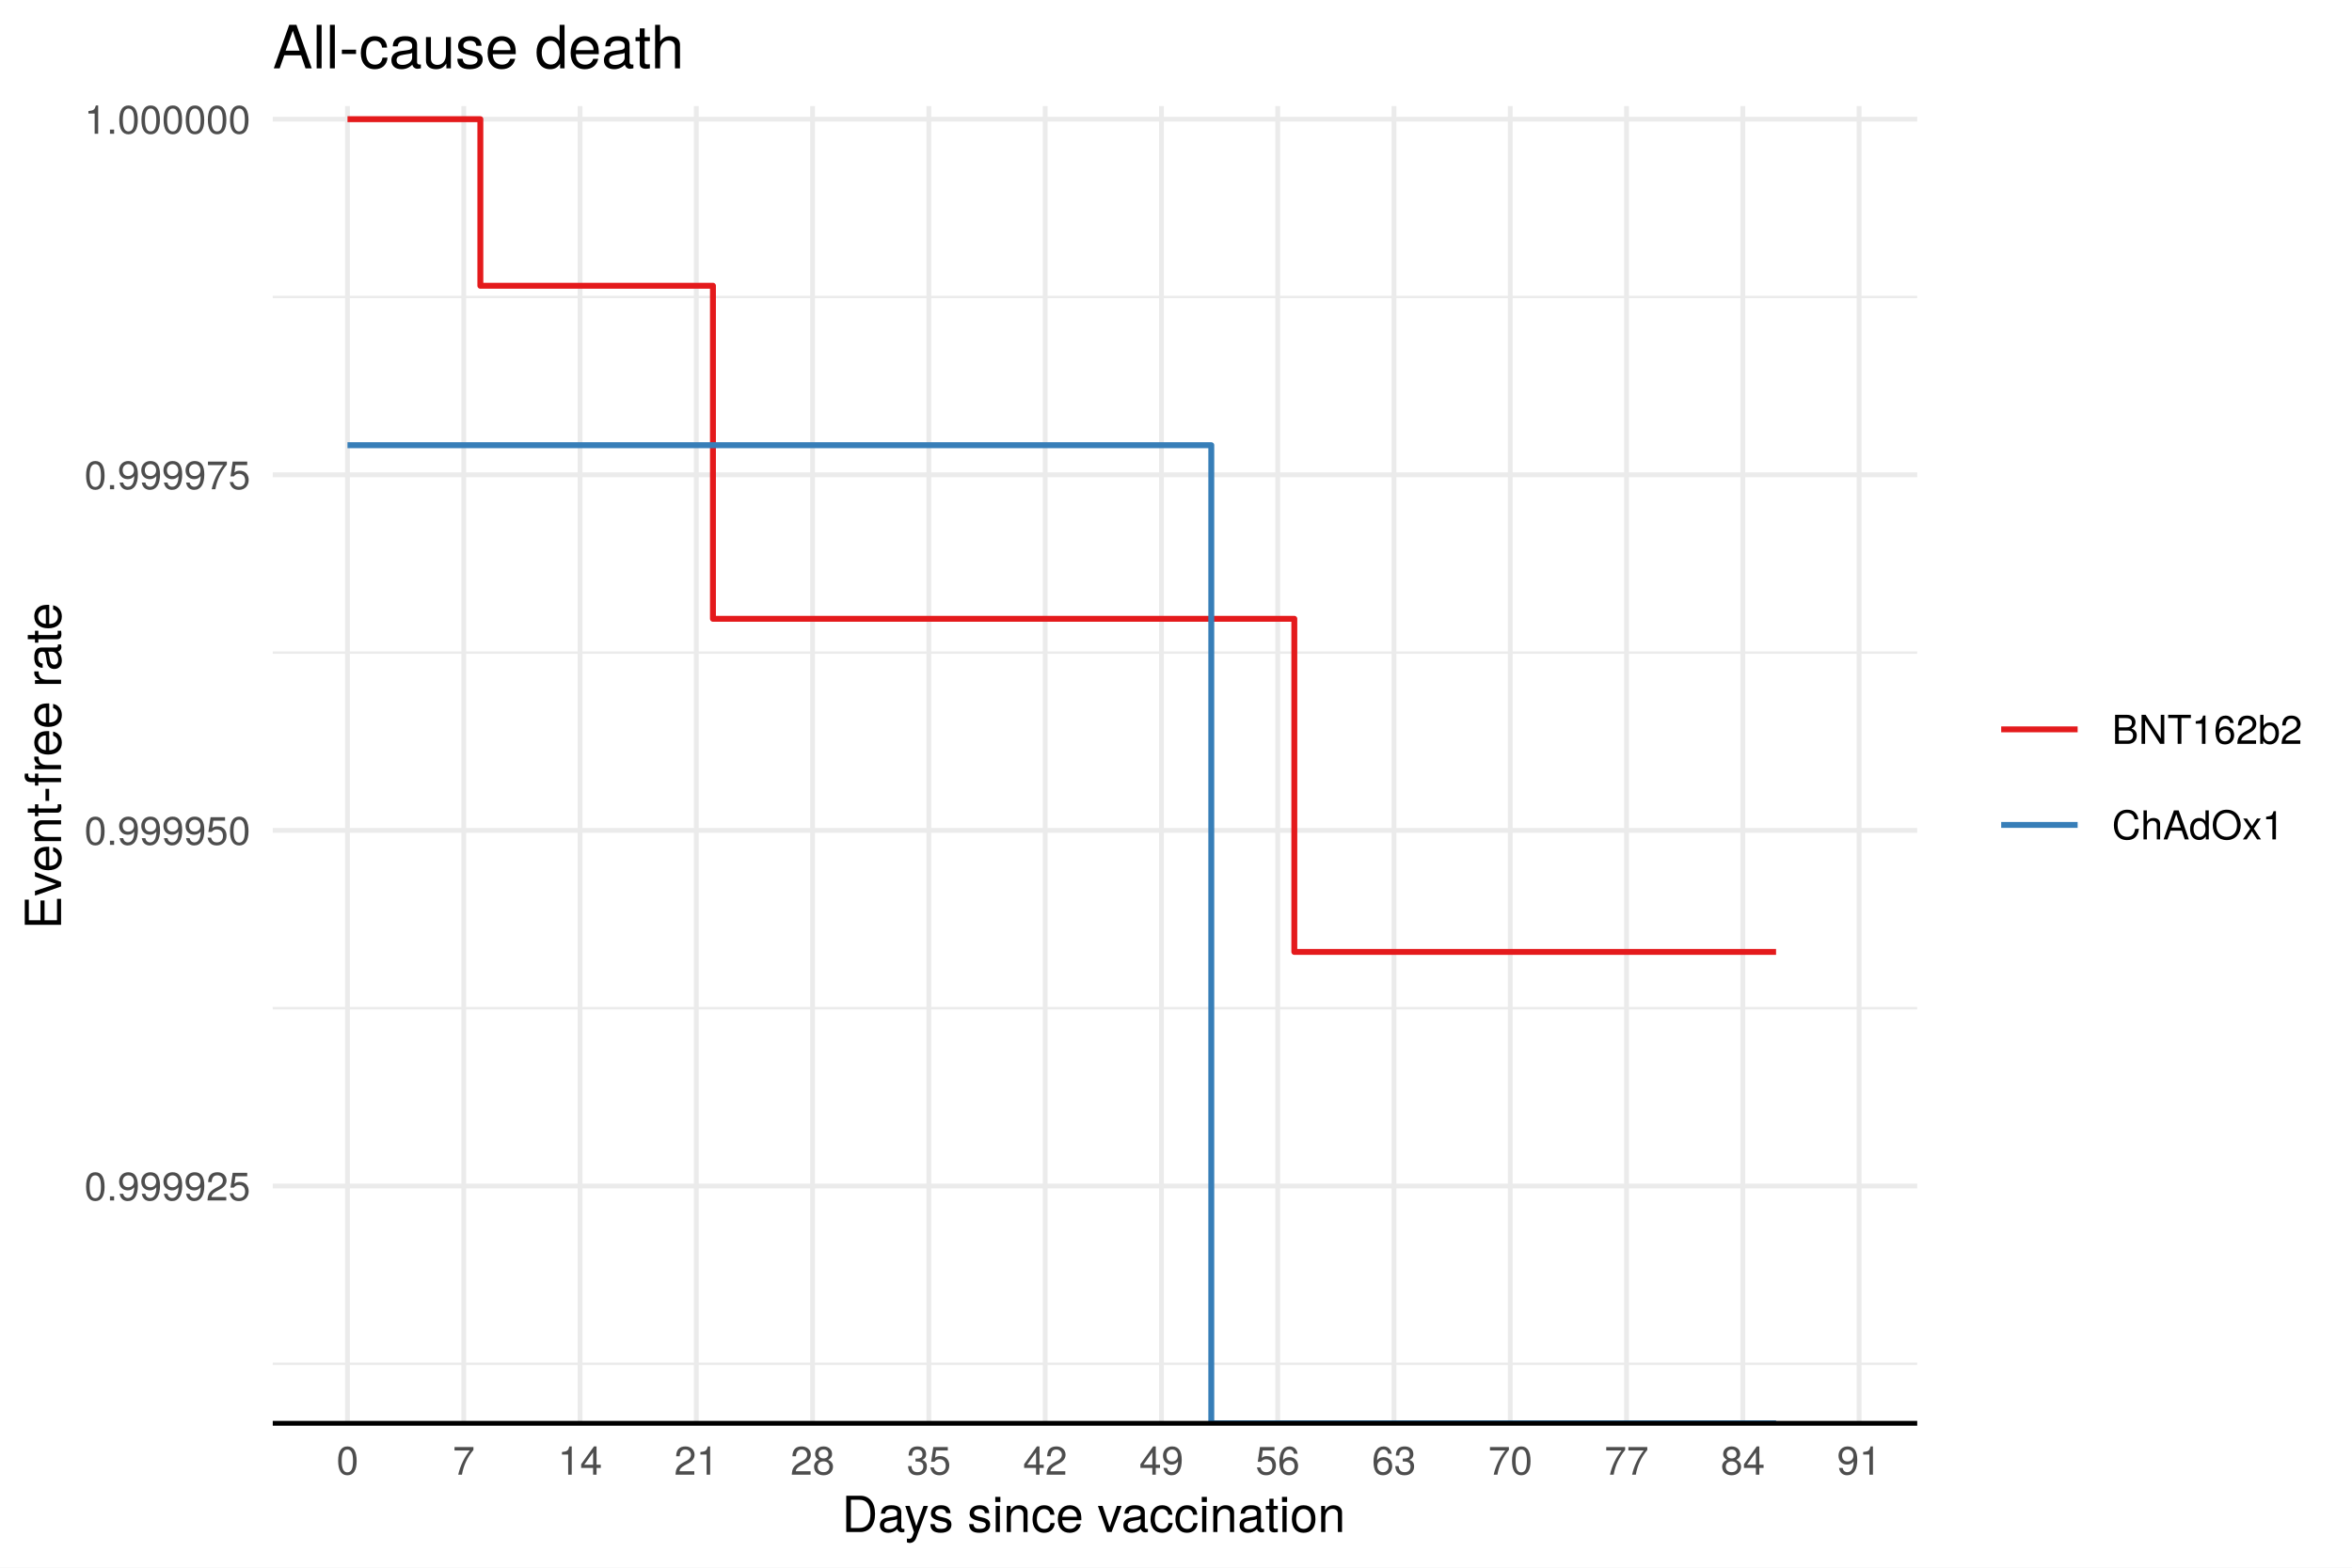
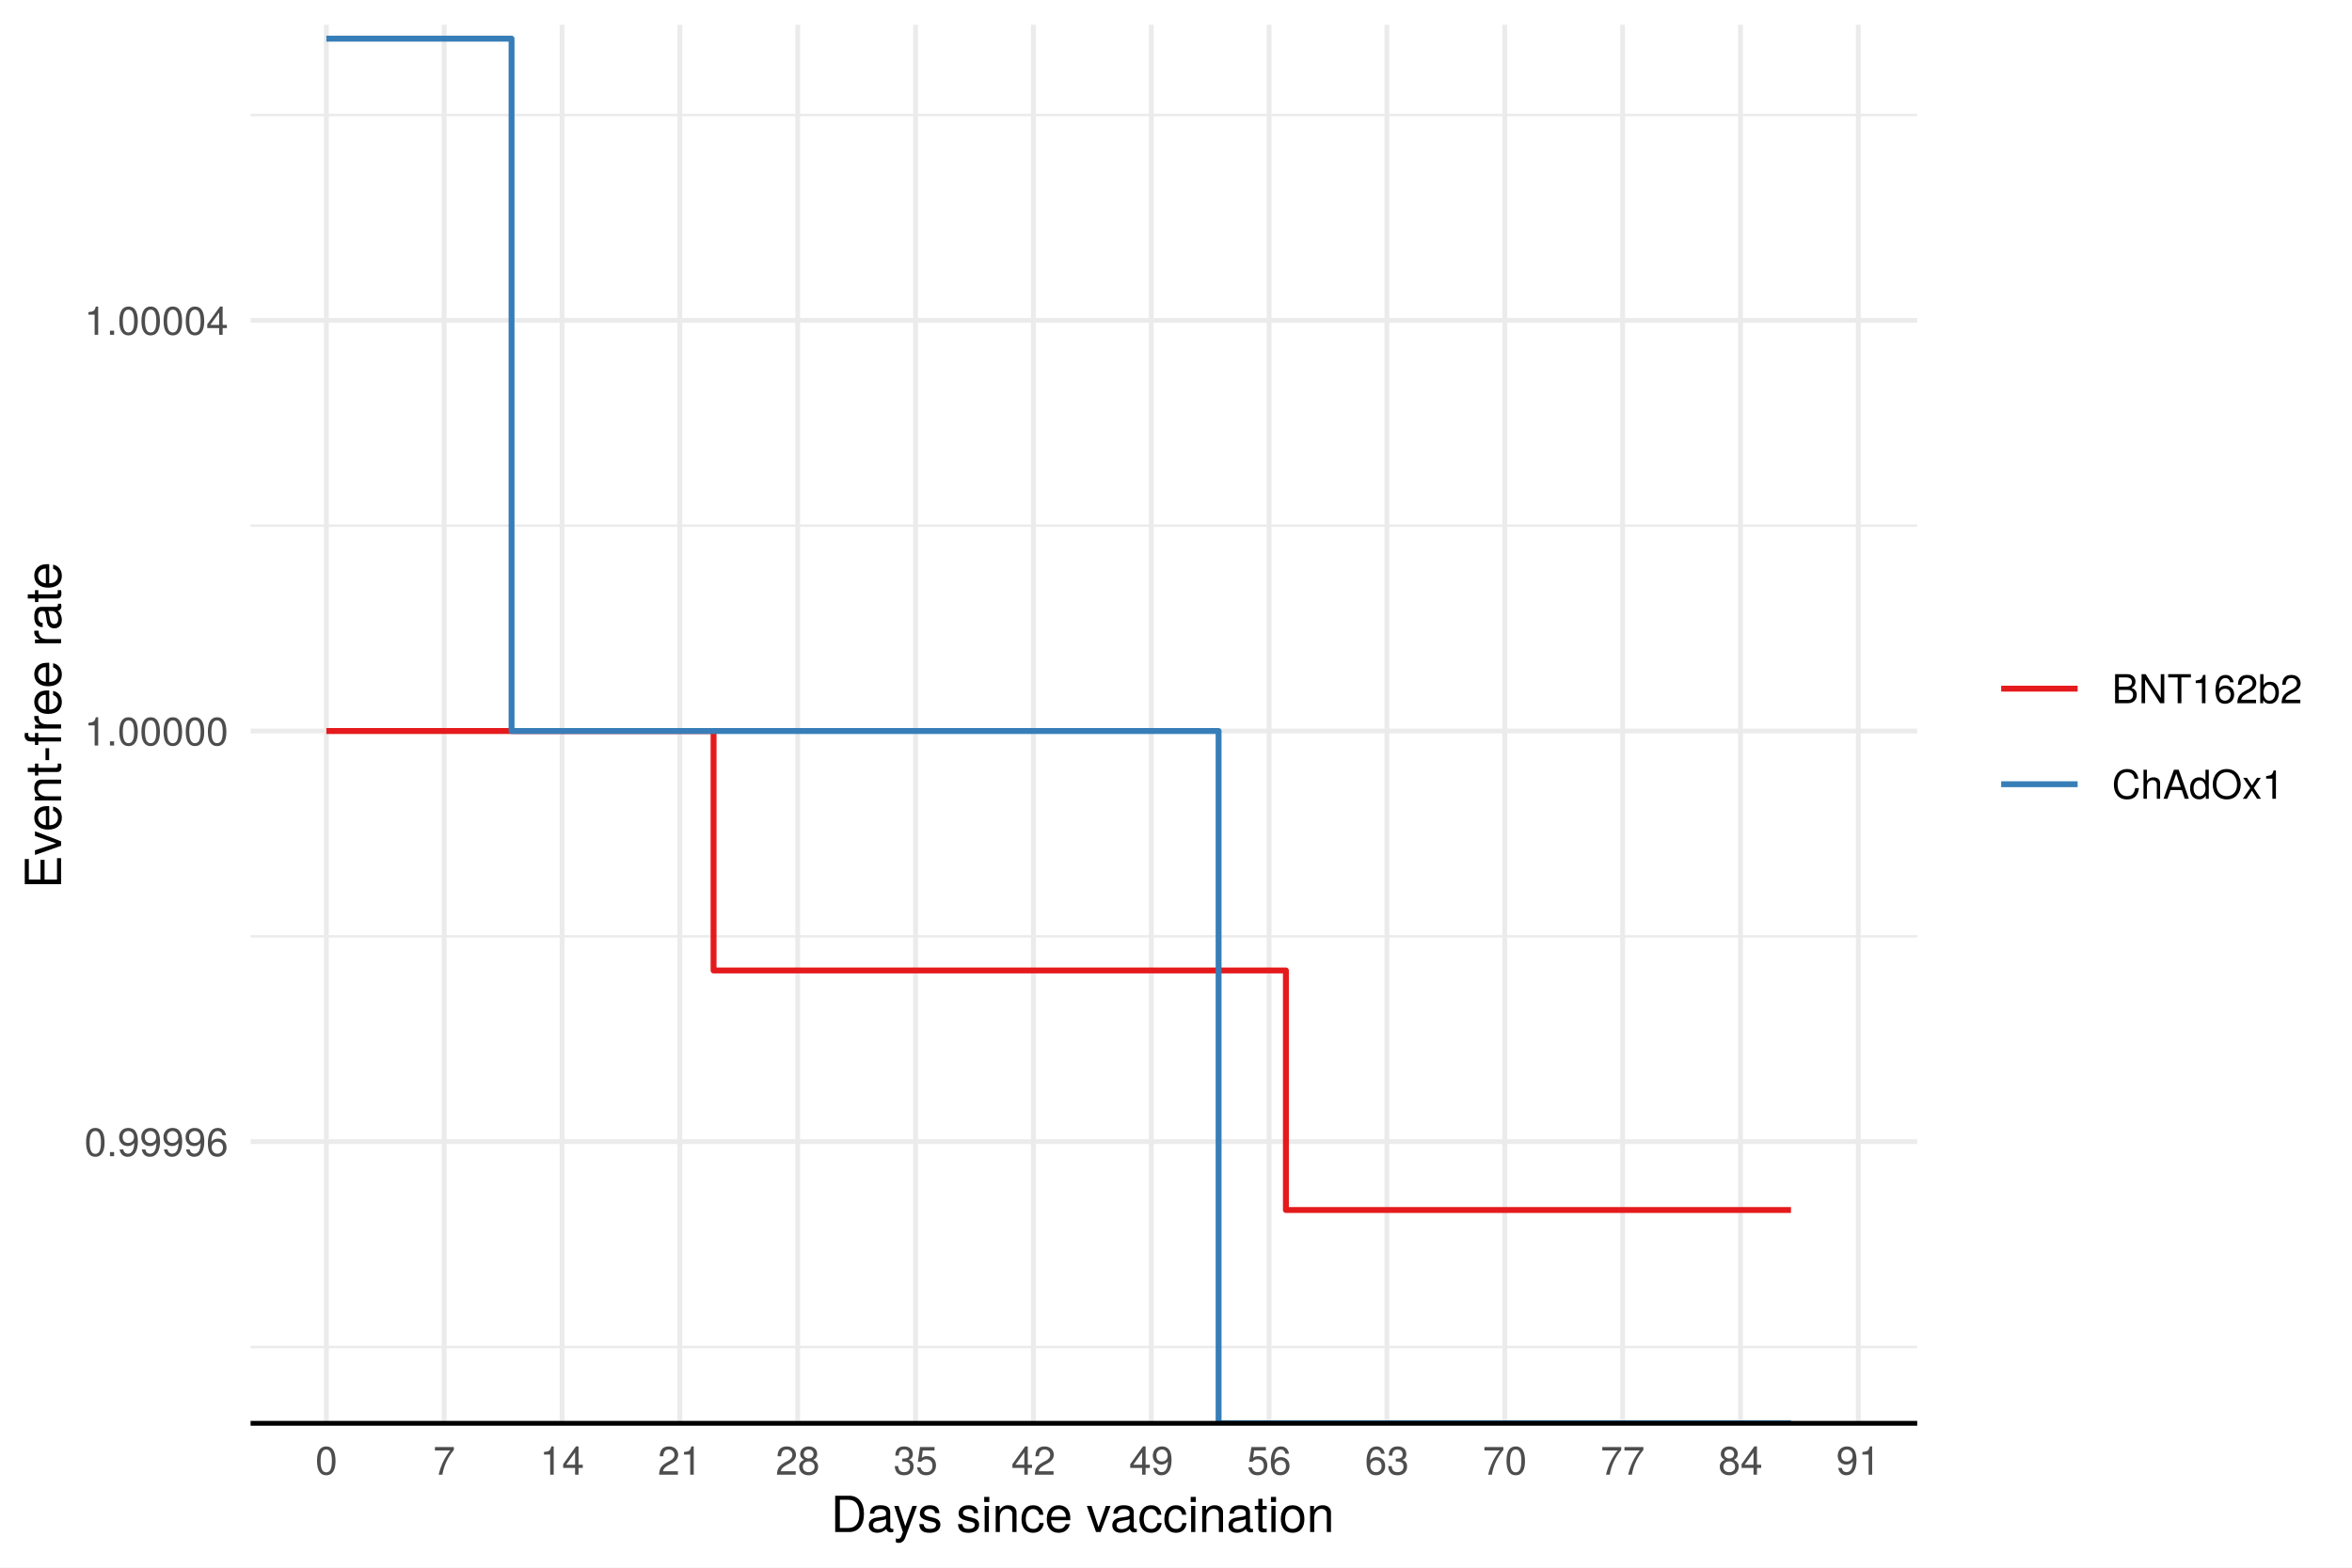
<svg xmlns="http://www.w3.org/2000/svg" viewBox="0 0 425.20 283.46">
  <defs>
    <style type="text/css">
    line, polyline, polygon, path, rect, circle {
      fill: none;
      stroke: #000000;
      stroke-linecap: round;
      stroke-linejoin: round;
      stroke-miterlimit: 10.00;
    }
  </style>
  </defs>
  <rect width="100%" height="100%" style="stroke: none; fill: #FFFFFF;" />
  <defs>
-     <clipPath id="cpNDkuMzF8MzQ2LjYwfDI1Ny4zNnwxOS4xOQ==">
-       <rect x="49.31" y="19.19" width="297.30" height="238.17" />
+     <clipPath id="cpNDUuMzB8MzQ2LjYwfDI1Ny4zNnw0LjQ4">
+       <rect x="45.30" y="4.48" width="301.30" height="252.88" />
    </clipPath>
  </defs>
-   <polyline points="49.31,246.60 346.60,246.60 " style="stroke-width: 0.44; stroke: #EBEBEB; stroke-linecap: butt;" clip-path="url(#cpNDkuMzF8MzQ2LjYwfDI1Ny4zNnwxOS4xOQ==)" />
-   <polyline points="49.31,182.30 346.60,182.30 " style="stroke-width: 0.44; stroke: #EBEBEB; stroke-linecap: butt;" clip-path="url(#cpNDkuMzF8MzQ2LjYwfDI1Ny4zNnwxOS4xOQ==)" />
-   <polyline points="49.31,118.00 346.60,118.00 " style="stroke-width: 0.44; stroke: #EBEBEB; stroke-linecap: butt;" clip-path="url(#cpNDkuMzF8MzQ2LjYwfDI1Ny4zNnwxOS4xOQ==)" />
-   <polyline points="49.31,53.70 346.60,53.70 " style="stroke-width: 0.44; stroke: #EBEBEB; stroke-linecap: butt;" clip-path="url(#cpNDkuMzF8MzQ2LjYwfDI1Ny4zNnwxOS4xOQ==)" />
-   <polyline points="49.31,214.45 346.60,214.45 " style="stroke-width: 0.87; stroke: #EBEBEB; stroke-linecap: butt;" clip-path="url(#cpNDkuMzF8MzQ2LjYwfDI1Ny4zNnwxOS4xOQ==)" />
-   <polyline points="49.31,150.15 346.60,150.15 " style="stroke-width: 0.87; stroke: #EBEBEB; stroke-linecap: butt;" clip-path="url(#cpNDkuMzF8MzQ2LjYwfDI1Ny4zNnwxOS4xOQ==)" />
-   <polyline points="49.31,85.85 346.60,85.85 " style="stroke-width: 0.87; stroke: #EBEBEB; stroke-linecap: butt;" clip-path="url(#cpNDkuMzF8MzQ2LjYwfDI1Ny4zNnwxOS4xOQ==)" />
-   <polyline points="49.31,21.55 346.60,21.55 " style="stroke-width: 0.87; stroke: #EBEBEB; stroke-linecap: butt;" clip-path="url(#cpNDkuMzF8MzQ2LjYwfDI1Ny4zNnwxOS4xOQ==)" />
-   <polyline points="62.82,257.36 62.82,19.19 " style="stroke-width: 0.87; stroke: #EBEBEB; stroke-linecap: butt;" clip-path="url(#cpNDkuMzF8MzQ2LjYwfDI1Ny4zNnwxOS4xOQ==)" />
-   <polyline points="83.84,257.36 83.84,19.19 " style="stroke-width: 0.87; stroke: #EBEBEB; stroke-linecap: butt;" clip-path="url(#cpNDkuMzF8MzQ2LjYwfDI1Ny4zNnwxOS4xOQ==)" />
-   <polyline points="104.86,257.36 104.86,19.19 " style="stroke-width: 0.87; stroke: #EBEBEB; stroke-linecap: butt;" clip-path="url(#cpNDkuMzF8MzQ2LjYwfDI1Ny4zNnwxOS4xOQ==)" />
-   <polyline points="125.88,257.36 125.88,19.19 " style="stroke-width: 0.87; stroke: #EBEBEB; stroke-linecap: butt;" clip-path="url(#cpNDkuMzF8MzQ2LjYwfDI1Ny4zNnwxOS4xOQ==)" />
-   <polyline points="146.90,257.36 146.90,19.19 " style="stroke-width: 0.87; stroke: #EBEBEB; stroke-linecap: butt;" clip-path="url(#cpNDkuMzF8MzQ2LjYwfDI1Ny4zNnwxOS4xOQ==)" />
-   <polyline points="167.92,257.36 167.92,19.19 " style="stroke-width: 0.87; stroke: #EBEBEB; stroke-linecap: butt;" clip-path="url(#cpNDkuMzF8MzQ2LjYwfDI1Ny4zNnwxOS4xOQ==)" />
-   <polyline points="188.95,257.36 188.95,19.19 " style="stroke-width: 0.87; stroke: #EBEBEB; stroke-linecap: butt;" clip-path="url(#cpNDkuMzF8MzQ2LjYwfDI1Ny4zNnwxOS4xOQ==)" />
-   <polyline points="209.97,257.36 209.97,19.19 " style="stroke-width: 0.87; stroke: #EBEBEB; stroke-linecap: butt;" clip-path="url(#cpNDkuMzF8MzQ2LjYwfDI1Ny4zNnwxOS4xOQ==)" />
-   <polyline points="230.99,257.36 230.99,19.19 " style="stroke-width: 0.87; stroke: #EBEBEB; stroke-linecap: butt;" clip-path="url(#cpNDkuMzF8MzQ2LjYwfDI1Ny4zNnwxOS4xOQ==)" />
-   <polyline points="252.01,257.36 252.01,19.19 " style="stroke-width: 0.87; stroke: #EBEBEB; stroke-linecap: butt;" clip-path="url(#cpNDkuMzF8MzQ2LjYwfDI1Ny4zNnwxOS4xOQ==)" />
-   <polyline points="273.03,257.36 273.03,19.19 " style="stroke-width: 0.87; stroke: #EBEBEB; stroke-linecap: butt;" clip-path="url(#cpNDkuMzF8MzQ2LjYwfDI1Ny4zNnwxOS4xOQ==)" />
-   <polyline points="294.05,257.36 294.05,19.19 " style="stroke-width: 0.87; stroke: #EBEBEB; stroke-linecap: butt;" clip-path="url(#cpNDkuMzF8MzQ2LjYwfDI1Ny4zNnwxOS4xOQ==)" />
-   <polyline points="315.07,257.36 315.07,19.19 " style="stroke-width: 0.87; stroke: #EBEBEB; stroke-linecap: butt;" clip-path="url(#cpNDkuMzF8MzQ2LjYwfDI1Ny4zNnwxOS4xOQ==)" />
-   <polyline points="336.09,257.36 336.09,19.19 " style="stroke-width: 0.87; stroke: #EBEBEB; stroke-linecap: butt;" clip-path="url(#cpNDkuMzF8MzQ2LjYwfDI1Ny4zNnwxOS4xOQ==)" />
-   <polyline points="62.82,21.55 65.82,21.55 65.82,21.55 68.83,21.55 68.83,21.55 71.83,21.55 71.83,21.55 74.83,21.55 74.83,21.55 77.83,21.55 77.83,21.55 80.84,21.55 80.84,21.55 83.84,21.55 83.84,21.55 86.84,21.55 86.84,51.67 89.85,51.67 89.85,51.67 92.85,51.67 92.85,51.67 95.85,51.67 95.85,51.67 98.86,51.67 98.86,51.67 101.86,51.67 101.86,51.67 104.86,51.67 104.86,51.67 107.86,51.67 107.86,51.67 110.87,51.67 110.87,51.67 113.87,51.67 113.87,51.67 116.87,51.67 116.87,51.67 119.88,51.67 119.88,51.67 122.88,51.67 122.88,51.67 125.88,51.67 125.88,51.67 128.89,51.67 128.89,111.89 131.89,111.89 131.89,111.89 134.89,111.89 134.89,111.89 137.89,111.89 137.89,111.89 140.90,111.89 140.90,111.89 143.90,111.89 143.90,111.89 146.90,111.89 146.90,111.89 149.91,111.89 149.91,111.89 152.91,111.89 152.91,111.89 155.91,111.89 155.91,111.89 158.92,111.89 158.92,111.89 161.92,111.89 161.92,111.89 164.92,111.89 164.92,111.89 167.92,111.89 167.92,111.89 170.93,111.89 170.93,111.89 173.93,111.89 173.93,111.89 176.93,111.89 176.93,111.89 179.94,111.89 179.94,111.89 182.94,111.89 182.94,111.89 185.94,111.89 185.94,111.89 188.95,111.89 188.95,111.89 191.95,111.89 191.95,111.89 194.95,111.89 194.95,111.89 197.95,111.89 197.95,111.89 200.96,111.89 200.96,111.89 203.96,111.89 203.96,111.89 206.96,111.89 206.96,111.89 209.97,111.89 209.97,111.89 212.97,111.89 212.97,111.89 215.97,111.89 215.97,111.89 218.98,111.89 218.98,111.89 221.98,111.89 221.98,111.89 224.98,111.89 224.98,111.89 227.98,111.89 227.98,111.89 230.99,111.89 230.99,111.89 233.99,111.89 233.99,172.12 236.99,172.12 236.99,172.12 240.00,172.12 240.00,172.12 243.00,172.12 243.00,172.12 246.00,172.12 246.00,172.12 249.00,172.12 249.00,172.12 252.01,172.12 252.01,172.12 255.01,172.12 255.01,172.12 258.01,172.12 258.01,172.12 261.02,172.12 261.02,172.12 264.02,172.12 264.02,172.12 267.02,172.12 267.02,172.12 270.03,172.12 270.03,172.12 273.03,172.12 273.03,172.12 276.03,172.12 276.03,172.12 279.03,172.12 279.03,172.12 282.04,172.12 282.04,172.12 285.04,172.12 285.04,172.12 288.04,172.12 288.04,172.12 291.05,172.12 291.05,172.12 294.05,172.12 294.05,172.12 297.05,172.12 297.05,172.12 300.06,172.12 300.06,172.12 303.06,172.12 303.06,172.12 306.06,172.12 306.06,172.12 309.06,172.12 309.06,172.12 312.07,172.12 312.07,172.12 315.07,172.12 315.07,172.12 318.07,172.12 318.07,172.12 321.08,172.12 321.08,172.12 " style="stroke-width: 1.07; stroke: #E41A1C; stroke-linecap: butt;" clip-path="url(#cpNDkuMzF8MzQ2LjYwfDI1Ny4zNnwxOS4xOQ==)" />
-   <polyline points="62.82,80.50 65.82,80.50 65.82,80.50 68.83,80.50 68.83,80.50 71.83,80.50 71.83,80.50 74.83,80.50 74.83,80.50 77.83,80.50 77.83,80.50 80.84,80.50 80.84,80.50 83.84,80.50 83.84,80.50 86.84,80.50 86.84,80.50 89.85,80.50 89.85,80.50 92.85,80.50 92.85,80.50 95.85,80.50 95.85,80.50 98.86,80.50 98.86,80.50 101.86,80.50 101.86,80.50 104.86,80.50 104.86,80.50 107.86,80.50 107.86,80.50 110.87,80.50 110.87,80.50 113.87,80.50 113.87,80.50 116.87,80.50 116.87,80.50 119.88,80.50 119.88,80.50 122.88,80.50 122.88,80.50 125.88,80.50 125.88,80.50 128.89,80.50 128.89,80.50 131.89,80.50 131.89,80.50 134.89,80.50 134.89,80.50 137.89,80.50 137.89,80.50 140.90,80.50 140.90,80.50 143.90,80.50 143.90,80.50 146.90,80.50 146.90,80.50 149.91,80.50 149.91,80.50 152.91,80.50 152.91,80.50 155.91,80.50 155.91,80.50 158.92,80.50 158.92,80.50 161.92,80.50 161.92,80.50 164.92,80.50 164.92,80.50 167.92,80.50 167.92,80.50 170.93,80.50 170.93,80.50 173.93,80.50 173.93,80.50 176.93,80.50 176.93,80.50 179.94,80.50 179.94,80.50 182.94,80.50 182.94,80.50 185.94,80.50 185.94,80.50 188.95,80.50 188.95,80.50 191.95,80.50 191.95,80.50 194.95,80.50 194.95,80.50 197.95,80.50 197.95,80.50 200.96,80.50 200.96,80.50 203.96,80.50 203.96,80.50 206.96,80.50 206.96,80.50 209.97,80.50 209.97,80.50 212.97,80.50 212.97,80.50 215.97,80.50 215.97,80.50 218.98,80.50 218.98,257.36 221.98,257.36 221.98,257.36 224.98,257.36 224.98,257.36 227.98,257.36 227.98,257.36 230.99,257.36 230.99,257.36 233.99,257.36 233.99,257.36 236.99,257.36 236.99,257.36 240.00,257.36 240.00,257.36 243.00,257.36 243.00,257.36 246.00,257.36 246.00,257.36 249.00,257.36 249.00,257.36 252.01,257.36 252.01,257.36 255.01,257.36 255.01,257.36 258.01,257.36 258.01,257.36 261.02,257.36 261.02,257.36 264.02,257.36 264.02,257.36 267.02,257.36 267.02,257.36 270.03,257.36 270.03,257.36 273.03,257.36 273.03,257.36 276.03,257.36 276.03,257.36 279.03,257.36 279.03,257.36 282.04,257.36 282.04,257.36 285.04,257.36 285.04,257.36 288.04,257.36 288.04,257.36 291.05,257.36 291.05,257.36 294.05,257.36 294.05,257.36 297.05,257.36 297.05,257.36 300.06,257.36 300.06,257.36 303.06,257.36 303.06,257.36 306.06,257.36 306.06,257.36 309.06,257.36 309.06,257.36 312.07,257.36 312.07,257.36 315.07,257.36 315.07,257.36 318.07,257.36 318.07,257.36 321.08,257.36 321.08,257.36 " style="stroke-width: 1.07; stroke: #377EB8; stroke-linecap: butt;" clip-path="url(#cpNDkuMzF8MzQ2LjYwfDI1Ny4zNnwxOS4xOQ==)" />
+   <polyline points="45.30,243.56 346.60,243.56 " style="stroke-width: 0.44; stroke: #EBEBEB; stroke-linecap: butt;" clip-path="url(#cpNDUuMzB8MzQ2LjYwfDI1Ny4zNnw0LjQ4)" />
+   <polyline points="45.30,169.30 346.60,169.30 " style="stroke-width: 0.44; stroke: #EBEBEB; stroke-linecap: butt;" clip-path="url(#cpNDUuMzB8MzQ2LjYwfDI1Ny4zNnw0LjQ4)" />
+   <polyline points="45.30,95.05 346.60,95.05 " style="stroke-width: 0.44; stroke: #EBEBEB; stroke-linecap: butt;" clip-path="url(#cpNDUuMzB8MzQ2LjYwfDI1Ny4zNnw0LjQ4)" />
+   <polyline points="45.30,20.79 346.60,20.79 " style="stroke-width: 0.44; stroke: #EBEBEB; stroke-linecap: butt;" clip-path="url(#cpNDUuMzB8MzQ2LjYwfDI1Ny4zNnw0LjQ4)" />
+   <polyline points="45.30,206.43 346.60,206.43 " style="stroke-width: 0.87; stroke: #EBEBEB; stroke-linecap: butt;" clip-path="url(#cpNDUuMzB8MzQ2LjYwfDI1Ny4zNnw0LjQ4)" />
+   <polyline points="45.30,132.18 346.60,132.18 " style="stroke-width: 0.87; stroke: #EBEBEB; stroke-linecap: butt;" clip-path="url(#cpNDUuMzB8MzQ2LjYwfDI1Ny4zNnw0LjQ4)" />
+   <polyline points="45.30,57.92 346.60,57.92 " style="stroke-width: 0.87; stroke: #EBEBEB; stroke-linecap: butt;" clip-path="url(#cpNDUuMzB8MzQ2LjYwfDI1Ny4zNnw0LjQ4)" />
+   <polyline points="59.00,257.36 59.00,4.48 " style="stroke-width: 0.87; stroke: #EBEBEB; stroke-linecap: butt;" clip-path="url(#cpNDUuMzB8MzQ2LjYwfDI1Ny4zNnw0LjQ4)" />
+   <polyline points="80.30,257.36 80.30,4.48 " style="stroke-width: 0.87; stroke: #EBEBEB; stroke-linecap: butt;" clip-path="url(#cpNDUuMzB8MzQ2LjYwfDI1Ny4zNnw0LjQ4)" />
+   <polyline points="101.61,257.36 101.61,4.48 " style="stroke-width: 0.87; stroke: #EBEBEB; stroke-linecap: butt;" clip-path="url(#cpNDUuMzB8MzQ2LjYwfDI1Ny4zNnw0LjQ4)" />
+   <polyline points="122.91,257.36 122.91,4.48 " style="stroke-width: 0.87; stroke: #EBEBEB; stroke-linecap: butt;" clip-path="url(#cpNDUuMzB8MzQ2LjYwfDI1Ny4zNnw0LjQ4)" />
+   <polyline points="144.21,257.36 144.21,4.48 " style="stroke-width: 0.87; stroke: #EBEBEB; stroke-linecap: butt;" clip-path="url(#cpNDUuMzB8MzQ2LjYwfDI1Ny4zNnw0LjQ4)" />
+   <polyline points="165.52,257.36 165.52,4.48 " style="stroke-width: 0.87; stroke: #EBEBEB; stroke-linecap: butt;" clip-path="url(#cpNDUuMzB8MzQ2LjYwfDI1Ny4zNnw0LjQ4)" />
+   <polyline points="186.82,257.36 186.82,4.48 " style="stroke-width: 0.87; stroke: #EBEBEB; stroke-linecap: butt;" clip-path="url(#cpNDUuMzB8MzQ2LjYwfDI1Ny4zNnw0LjQ4)" />
+   <polyline points="208.13,257.36 208.13,4.48 " style="stroke-width: 0.87; stroke: #EBEBEB; stroke-linecap: butt;" clip-path="url(#cpNDUuMzB8MzQ2LjYwfDI1Ny4zNnw0LjQ4)" />
+   <polyline points="229.43,257.36 229.43,4.48 " style="stroke-width: 0.87; stroke: #EBEBEB; stroke-linecap: butt;" clip-path="url(#cpNDUuMzB8MzQ2LjYwfDI1Ny4zNnw0LjQ4)" />
+   <polyline points="250.73,257.36 250.73,4.48 " style="stroke-width: 0.87; stroke: #EBEBEB; stroke-linecap: butt;" clip-path="url(#cpNDUuMzB8MzQ2LjYwfDI1Ny4zNnw0LjQ4)" />
+   <polyline points="272.04,257.36 272.04,4.48 " style="stroke-width: 0.87; stroke: #EBEBEB; stroke-linecap: butt;" clip-path="url(#cpNDUuMzB8MzQ2LjYwfDI1Ny4zNnw0LjQ4)" />
+   <polyline points="293.34,257.36 293.34,4.48 " style="stroke-width: 0.87; stroke: #EBEBEB; stroke-linecap: butt;" clip-path="url(#cpNDUuMzB8MzQ2LjYwfDI1Ny4zNnw0LjQ4)" />
+   <polyline points="314.65,257.36 314.65,4.48 " style="stroke-width: 0.87; stroke: #EBEBEB; stroke-linecap: butt;" clip-path="url(#cpNDUuMzB8MzQ2LjYwfDI1Ny4zNnw0LjQ4)" />
+   <polyline points="335.95,257.36 335.95,4.48 " style="stroke-width: 0.87; stroke: #EBEBEB; stroke-linecap: butt;" clip-path="url(#cpNDUuMzB8MzQ2LjYwfDI1Ny4zNnw0LjQ4)" />
+   <polyline points="59.00,132.18 62.04,132.18 62.04,132.18 65.09,132.18 65.09,132.18 68.13,132.18 68.13,132.18 71.17,132.18 71.17,132.18 74.22,132.18 74.22,132.18 77.26,132.18 77.26,132.18 80.30,132.18 80.30,132.18 83.35,132.18 83.35,132.18 86.39,132.18 86.39,132.18 89.43,132.18 89.43,132.18 92.48,132.18 92.48,132.18 95.52,132.18 95.52,132.18 98.56,132.18 98.56,132.18 101.61,132.18 101.61,132.18 104.65,132.18 104.65,132.18 107.69,132.18 107.69,132.18 110.74,132.18 110.74,132.18 113.78,132.18 113.78,132.18 116.82,132.18 116.82,132.18 119.87,132.18 119.87,132.18 122.91,132.18 122.91,132.18 125.95,132.18 125.95,132.18 129.00,132.18 129.00,175.48 132.04,175.48 132.04,175.48 135.08,175.48 135.08,175.48 138.13,175.48 138.13,175.48 141.17,175.48 141.17,175.48 144.21,175.48 144.21,175.48 147.26,175.48 147.26,175.48 150.30,175.48 150.30,175.48 153.34,175.48 153.34,175.48 156.39,175.48 156.39,175.48 159.43,175.48 159.43,175.48 162.48,175.48 162.48,175.48 165.52,175.48 165.52,175.48 168.56,175.48 168.56,175.48 171.61,175.48 171.61,175.48 174.65,175.48 174.65,175.48 177.69,175.48 177.69,175.48 180.74,175.48 180.74,175.48 183.78,175.48 183.78,175.48 186.82,175.48 186.82,175.48 189.87,175.48 189.87,175.48 192.91,175.48 192.91,175.48 195.95,175.48 195.95,175.48 199.00,175.48 199.00,175.48 202.04,175.48 202.04,175.48 205.08,175.48 205.08,175.48 208.13,175.48 208.13,175.48 211.17,175.48 211.17,175.48 214.21,175.48 214.21,175.48 217.26,175.48 217.26,175.48 220.30,175.48 220.30,175.48 223.34,175.48 223.34,175.48 226.39,175.48 226.39,175.48 229.43,175.48 229.43,175.48 232.47,175.48 232.47,218.79 235.52,218.79 235.52,218.79 238.56,218.79 238.56,218.79 241.60,218.79 241.60,218.79 244.65,218.79 244.65,218.79 247.69,218.79 247.69,218.79 250.73,218.79 250.73,218.79 253.78,218.79 253.78,218.79 256.82,218.79 256.82,218.79 259.86,218.79 259.86,218.79 262.91,218.79 262.91,218.79 265.95,218.79 265.95,218.79 268.99,218.79 268.99,218.79 272.04,218.79 272.04,218.79 275.08,218.79 275.08,218.79 278.12,218.79 278.12,218.79 281.17,218.79 281.17,218.79 284.21,218.79 284.21,218.79 287.26,218.79 287.26,218.79 290.30,218.79 290.30,218.79 293.34,218.79 293.34,218.79 296.39,218.79 296.39,218.79 299.43,218.79 299.43,218.79 302.47,218.79 302.47,218.79 305.52,218.79 305.52,218.79 308.56,218.79 308.56,218.79 311.60,218.79 311.60,218.79 314.65,218.79 314.65,218.79 317.69,218.79 317.69,218.79 320.73,218.79 320.73,218.79 323.78,218.79 323.78,218.79 " style="stroke-width: 1.07; stroke: #E41A1C; stroke-linecap: butt;" clip-path="url(#cpNDUuMzB8MzQ2LjYwfDI1Ny4zNnw0LjQ4)" />
+   <polyline points="59.00,6.99 62.04,6.99 62.04,6.99 65.09,6.99 65.09,6.99 68.13,6.99 68.13,6.99 71.17,6.99 71.17,6.99 74.22,6.99 74.22,6.99 77.26,6.99 77.26,6.99 80.30,6.99 80.30,6.99 83.35,6.99 83.35,6.99 86.39,6.99 86.39,6.99 89.43,6.99 89.43,6.99 92.48,6.99 92.48,132.18 95.52,132.18 95.52,132.18 98.56,132.18 98.56,132.18 101.61,132.18 101.61,132.18 104.65,132.18 104.65,132.18 107.69,132.18 107.69,132.18 110.74,132.18 110.74,132.18 113.78,132.18 113.78,132.18 116.82,132.18 116.82,132.18 119.87,132.18 119.87,132.18 122.91,132.18 122.91,132.18 125.95,132.18 125.95,132.18 129.00,132.18 129.00,132.18 132.04,132.18 132.04,132.18 135.08,132.18 135.08,132.18 138.13,132.18 138.13,132.18 141.17,132.18 141.17,132.18 144.21,132.18 144.21,132.18 147.26,132.18 147.26,132.18 150.30,132.18 150.30,132.18 153.34,132.18 153.34,132.18 156.39,132.18 156.39,132.18 159.43,132.18 159.43,132.18 162.48,132.18 162.48,132.18 165.52,132.18 165.52,132.18 168.56,132.18 168.56,132.18 171.61,132.18 171.61,132.18 174.65,132.18 174.65,132.18 177.69,132.18 177.69,132.18 180.74,132.18 180.74,132.18 183.78,132.18 183.78,132.18 186.82,132.18 186.82,132.18 189.87,132.18 189.87,132.18 192.91,132.18 192.91,132.18 195.95,132.18 195.95,132.18 199.00,132.18 199.00,132.18 202.04,132.18 202.04,132.18 205.08,132.18 205.08,132.18 208.13,132.18 208.13,132.18 211.17,132.18 211.17,132.18 214.21,132.18 214.21,132.18 217.26,132.18 217.26,132.18 220.30,132.18 220.30,257.36 223.34,257.36 223.34,257.36 226.39,257.36 226.39,257.36 229.43,257.36 229.43,257.36 232.47,257.36 232.47,257.36 235.52,257.36 235.52,257.36 238.56,257.36 238.56,257.36 241.60,257.36 241.60,257.36 244.65,257.36 244.65,257.36 247.69,257.36 247.69,257.36 250.73,257.36 250.73,257.36 253.78,257.36 253.78,257.36 256.82,257.36 256.82,257.36 259.86,257.36 259.86,257.36 262.91,257.36 262.91,257.36 265.95,257.36 265.95,257.36 268.99,257.36 268.99,257.36 272.04,257.36 272.04,257.36 275.08,257.36 275.08,257.36 278.12,257.36 278.12,257.36 281.17,257.36 281.17,257.36 284.21,257.36 284.21,257.36 287.26,257.36 287.26,257.36 290.30,257.36 290.30,257.36 293.34,257.36 293.34,257.36 296.39,257.36 296.39,257.36 299.43,257.36 299.43,257.36 302.47,257.36 302.47,257.36 305.52,257.36 305.52,257.36 308.56,257.36 308.56,257.36 311.60,257.36 311.60,257.36 314.65,257.36 314.65,257.36 317.69,257.36 317.69,257.36 320.73,257.36 320.73,257.36 323.78,257.36 323.78,257.36 " style="stroke-width: 1.07; stroke: #377EB8; stroke-linecap: butt;" clip-path="url(#cpNDUuMzB8MzQ2LjYwfDI1Ny4zNnw0LjQ4)" />
  <defs>
    <clipPath id="cpMC4wMHw0MjUuMjB8MjgzLjQ2fDAuMDA=">
      <rect x="0.00" y="0.00" width="425.20" height="283.46" />
    </clipPath>
  </defs>
  <g clip-path="url(#cpMC4wMHw0MjUuMjB8MjgzLjQ2fDAuMDA=)">
-     <text x="15.25" y="217.07" style="font-size: 7.20px; fill: #4D4D4D; font-family: TeX Gyre Heros;" textLength="30.02px" lengthAdjust="spacingAndGlyphs">0.999925</text>
+     <text x="15.25" y="209.06" style="font-size: 7.20px; fill: #4D4D4D; font-family: TeX Gyre Heros;" textLength="26.02px" lengthAdjust="spacingAndGlyphs">0.99996</text>
  </g>
  <g clip-path="url(#cpMC4wMHw0MjUuMjB8MjgzLjQ2fDAuMDA=)">
-     <text x="15.25" y="152.77" style="font-size: 7.20px; fill: #4D4D4D; font-family: TeX Gyre Heros;" textLength="30.02px" lengthAdjust="spacingAndGlyphs">0.999950</text>
+     <text x="15.25" y="134.80" style="font-size: 7.20px; fill: #4D4D4D; font-family: TeX Gyre Heros;" textLength="26.02px" lengthAdjust="spacingAndGlyphs">1.00000</text>
  </g>
  <g clip-path="url(#cpMC4wMHw0MjUuMjB8MjgzLjQ2fDAuMDA=)">
-     <text x="15.25" y="88.47" style="font-size: 7.20px; fill: #4D4D4D; font-family: TeX Gyre Heros;" textLength="30.02px" lengthAdjust="spacingAndGlyphs">0.999975</text>
+     <text x="15.25" y="60.54" style="font-size: 7.20px; fill: #4D4D4D; font-family: TeX Gyre Heros;" textLength="26.02px" lengthAdjust="spacingAndGlyphs">1.00004</text>
+   </g>
+   <polyline points="45.30,257.36 346.60,257.36 " style="stroke-width: 0.87; stroke-linecap: butt;" clip-path="url(#cpMC4wMHw0MjUuMjB8MjgzLjQ2fDAuMDA=)" />
+   <g clip-path="url(#cpMC4wMHw0MjUuMjB8MjgzLjQ2fDAuMDA=)">
+     <text x="57.00" y="266.65" style="font-size: 7.20px; fill: #4D4D4D; font-family: TeX Gyre Heros;" textLength="4.00px" lengthAdjust="spacingAndGlyphs">0</text>
  </g>
  <g clip-path="url(#cpMC4wMHw0MjUuMjB8MjgzLjQ2fDAuMDA=)">
-     <text x="15.25" y="24.18" style="font-size: 7.20px; fill: #4D4D4D; font-family: TeX Gyre Heros;" textLength="30.02px" lengthAdjust="spacingAndGlyphs">1.000000</text>
-   </g>
-   <polyline points="49.31,257.36 346.60,257.36 " style="stroke-width: 0.87; stroke-linecap: butt;" clip-path="url(#cpMC4wMHw0MjUuMjB8MjgzLjQ2fDAuMDA=)" />
-   <g clip-path="url(#cpMC4wMHw0MjUuMjB8MjgzLjQ2fDAuMDA=)">
-     <text x="60.82" y="266.65" style="font-size: 7.20px; fill: #4D4D4D; font-family: TeX Gyre Heros;" textLength="4.00px" lengthAdjust="spacingAndGlyphs">0</text>
+     <text x="78.30" y="266.65" style="font-size: 7.20px; fill: #4D4D4D; font-family: TeX Gyre Heros;" textLength="4.00px" lengthAdjust="spacingAndGlyphs">7</text>
  </g>
  <g clip-path="url(#cpMC4wMHw0MjUuMjB8MjgzLjQ2fDAuMDA=)">
-     <text x="81.84" y="266.65" style="font-size: 7.20px; fill: #4D4D4D; font-family: TeX Gyre Heros;" textLength="4.00px" lengthAdjust="spacingAndGlyphs">7</text>
+     <text x="97.60" y="266.65" style="font-size: 7.20px; fill: #4D4D4D; font-family: TeX Gyre Heros;" textLength="8.01px" lengthAdjust="spacingAndGlyphs">14</text>
  </g>
  <g clip-path="url(#cpMC4wMHw0MjUuMjB8MjgzLjQ2fDAuMDA=)">
-     <text x="100.86" y="266.65" style="font-size: 7.20px; fill: #4D4D4D; font-family: TeX Gyre Heros;" textLength="8.01px" lengthAdjust="spacingAndGlyphs">14</text>
+     <text x="118.91" y="266.65" style="font-size: 7.20px; fill: #4D4D4D; font-family: TeX Gyre Heros;" textLength="8.01px" lengthAdjust="spacingAndGlyphs">21</text>
  </g>
  <g clip-path="url(#cpMC4wMHw0MjUuMjB8MjgzLjQ2fDAuMDA=)">
-     <text x="121.88" y="266.65" style="font-size: 7.20px; fill: #4D4D4D; font-family: TeX Gyre Heros;" textLength="8.01px" lengthAdjust="spacingAndGlyphs">21</text>
+     <text x="140.21" y="266.65" style="font-size: 7.20px; fill: #4D4D4D; font-family: TeX Gyre Heros;" textLength="8.01px" lengthAdjust="spacingAndGlyphs">28</text>
  </g>
  <g clip-path="url(#cpMC4wMHw0MjUuMjB8MjgzLjQ2fDAuMDA=)">
-     <text x="142.90" y="266.65" style="font-size: 7.20px; fill: #4D4D4D; font-family: TeX Gyre Heros;" textLength="8.01px" lengthAdjust="spacingAndGlyphs">28</text>
+     <text x="161.52" y="266.65" style="font-size: 7.20px; fill: #4D4D4D; font-family: TeX Gyre Heros;" textLength="8.01px" lengthAdjust="spacingAndGlyphs">35</text>
  </g>
  <g clip-path="url(#cpMC4wMHw0MjUuMjB8MjgzLjQ2fDAuMDA=)">
-     <text x="163.92" y="266.65" style="font-size: 7.20px; fill: #4D4D4D; font-family: TeX Gyre Heros;" textLength="8.01px" lengthAdjust="spacingAndGlyphs">35</text>
+     <text x="182.82" y="266.65" style="font-size: 7.20px; fill: #4D4D4D; font-family: TeX Gyre Heros;" textLength="8.01px" lengthAdjust="spacingAndGlyphs">42</text>
  </g>
  <g clip-path="url(#cpMC4wMHw0MjUuMjB8MjgzLjQ2fDAuMDA=)">
-     <text x="184.94" y="266.65" style="font-size: 7.20px; fill: #4D4D4D; font-family: TeX Gyre Heros;" textLength="8.01px" lengthAdjust="spacingAndGlyphs">42</text>
+     <text x="204.12" y="266.65" style="font-size: 7.20px; fill: #4D4D4D; font-family: TeX Gyre Heros;" textLength="8.01px" lengthAdjust="spacingAndGlyphs">49</text>
  </g>
  <g clip-path="url(#cpMC4wMHw0MjUuMjB8MjgzLjQ2fDAuMDA=)">
-     <text x="205.96" y="266.65" style="font-size: 7.20px; fill: #4D4D4D; font-family: TeX Gyre Heros;" textLength="8.01px" lengthAdjust="spacingAndGlyphs">49</text>
+     <text x="225.43" y="266.65" style="font-size: 7.20px; fill: #4D4D4D; font-family: TeX Gyre Heros;" textLength="8.01px" lengthAdjust="spacingAndGlyphs">56</text>
  </g>
  <g clip-path="url(#cpMC4wMHw0MjUuMjB8MjgzLjQ2fDAuMDA=)">
-     <text x="226.98" y="266.65" style="font-size: 7.20px; fill: #4D4D4D; font-family: TeX Gyre Heros;" textLength="8.01px" lengthAdjust="spacingAndGlyphs">56</text>
+     <text x="246.73" y="266.65" style="font-size: 7.20px; fill: #4D4D4D; font-family: TeX Gyre Heros;" textLength="8.01px" lengthAdjust="spacingAndGlyphs">63</text>
  </g>
  <g clip-path="url(#cpMC4wMHw0MjUuMjB8MjgzLjQ2fDAuMDA=)">
-     <text x="248.00" y="266.65" style="font-size: 7.20px; fill: #4D4D4D; font-family: TeX Gyre Heros;" textLength="8.01px" lengthAdjust="spacingAndGlyphs">63</text>
+     <text x="268.03" y="266.65" style="font-size: 7.20px; fill: #4D4D4D; font-family: TeX Gyre Heros;" textLength="8.01px" lengthAdjust="spacingAndGlyphs">70</text>
  </g>
  <g clip-path="url(#cpMC4wMHw0MjUuMjB8MjgzLjQ2fDAuMDA=)">
-     <text x="269.03" y="266.65" style="font-size: 7.20px; fill: #4D4D4D; font-family: TeX Gyre Heros;" textLength="8.01px" lengthAdjust="spacingAndGlyphs">70</text>
+     <text x="289.34" y="266.65" style="font-size: 7.20px; fill: #4D4D4D; font-family: TeX Gyre Heros;" textLength="8.01px" lengthAdjust="spacingAndGlyphs">77</text>
  </g>
  <g clip-path="url(#cpMC4wMHw0MjUuMjB8MjgzLjQ2fDAuMDA=)">
-     <text x="290.05" y="266.65" style="font-size: 7.20px; fill: #4D4D4D; font-family: TeX Gyre Heros;" textLength="8.01px" lengthAdjust="spacingAndGlyphs">77</text>
+     <text x="310.64" y="266.65" style="font-size: 7.20px; fill: #4D4D4D; font-family: TeX Gyre Heros;" textLength="8.01px" lengthAdjust="spacingAndGlyphs">84</text>
  </g>
  <g clip-path="url(#cpMC4wMHw0MjUuMjB8MjgzLjQ2fDAuMDA=)">
-     <text x="311.07" y="266.65" style="font-size: 7.20px; fill: #4D4D4D; font-family: TeX Gyre Heros;" textLength="8.01px" lengthAdjust="spacingAndGlyphs">84</text>
+     <text x="331.95" y="266.65" style="font-size: 7.20px; fill: #4D4D4D; font-family: TeX Gyre Heros;" textLength="8.01px" lengthAdjust="spacingAndGlyphs">91</text>
  </g>
  <g clip-path="url(#cpMC4wMHw0MjUuMjB8MjgzLjQ2fDAuMDA=)">
-     <text x="332.09" y="266.65" style="font-size: 7.20px; fill: #4D4D4D; font-family: TeX Gyre Heros;" textLength="8.01px" lengthAdjust="spacingAndGlyphs">91</text>
+     <text x="150.19" y="277.02" style="font-size: 9.00px; font-family: TeX Gyre Heros;" textLength="91.53px" lengthAdjust="spacingAndGlyphs">Days since vaccination</text>
  </g>
  <g clip-path="url(#cpMC4wMHw0MjUuMjB8MjgzLjQ2fDAuMDA=)">
-     <text x="152.19" y="277.02" style="font-size: 9.00px; font-family: TeX Gyre Heros;" textLength="91.53px" lengthAdjust="spacingAndGlyphs">Days since vaccination</text>
+     <text transform="translate(11.04,160.69) rotate(-90)" style="font-size: 9.00px; font-family: TeX Gyre Heros;" textLength="59.53px" lengthAdjust="spacingAndGlyphs">Event-free rate</text>
+   </g>
+   <line x1="361.78" y1="124.52" x2="375.60" y2="124.52" style="stroke-width: 1.07; stroke: #E41A1C; stroke-linecap: butt;" clip-path="url(#cpMC4wMHw0MjUuMjB8MjgzLjQ2fDAuMDA=)" />
+   <line x1="361.78" y1="141.80" x2="375.60" y2="141.80" style="stroke-width: 1.07; stroke: #377EB8; stroke-linecap: butt;" clip-path="url(#cpMC4wMHw0MjUuMjB8MjgzLjQ2fDAuMDA=)" />
+   <g clip-path="url(#cpMC4wMHw0MjUuMjB8MjgzLjQ2fDAuMDA=)">
+     <text x="381.81" y="127.15" style="font-size: 7.20px; font-family: TeX Gyre Heros;" textLength="34.42px" lengthAdjust="spacingAndGlyphs">BNT162b2</text>
  </g>
  <g clip-path="url(#cpMC4wMHw0MjUuMjB8MjgzLjQ2fDAuMDA=)">
-     <text transform="translate(11.04,168.04) rotate(-90)" style="font-size: 9.00px; font-family: TeX Gyre Heros;" textLength="59.53px" lengthAdjust="spacingAndGlyphs">Event-free rate</text>
-   </g>
-   <line x1="361.78" y1="131.88" x2="375.60" y2="131.88" style="stroke-width: 1.07; stroke: #E41A1C; stroke-linecap: butt;" clip-path="url(#cpMC4wMHw0MjUuMjB8MjgzLjQ2fDAuMDA=)" />
-   <line x1="361.78" y1="149.16" x2="375.60" y2="149.16" style="stroke-width: 1.07; stroke: #377EB8; stroke-linecap: butt;" clip-path="url(#cpMC4wMHw0MjUuMjB8MjgzLjQ2fDAuMDA=)" />
-   <g clip-path="url(#cpMC4wMHw0MjUuMjB8MjgzLjQ2fDAuMDA=)">
-     <text x="381.81" y="134.50" style="font-size: 7.20px; font-family: TeX Gyre Heros;" textLength="34.42px" lengthAdjust="spacingAndGlyphs">BNT162b2</text>
-   </g>
-   <g clip-path="url(#cpMC4wMHw0MjUuMjB8MjgzLjQ2fDAuMDA=)">
-     <text x="381.81" y="151.78" style="font-size: 7.20px; font-family: TeX Gyre Heros;" textLength="31.21px" lengthAdjust="spacingAndGlyphs">ChAdOx1</text>
-   </g>
-   <g clip-path="url(#cpMC4wMHw0MjUuMjB8MjgzLjQ2fDAuMDA=)">
-     <text x="49.31" y="12.36" style="font-size: 10.80px; font-family: TeX Gyre Heros;" textLength="74.43px" lengthAdjust="spacingAndGlyphs">All-cause death</text>
+     <text x="381.81" y="144.43" style="font-size: 7.20px; font-family: TeX Gyre Heros;" textLength="31.21px" lengthAdjust="spacingAndGlyphs">ChAdOx1</text>
  </g>
</svg>
